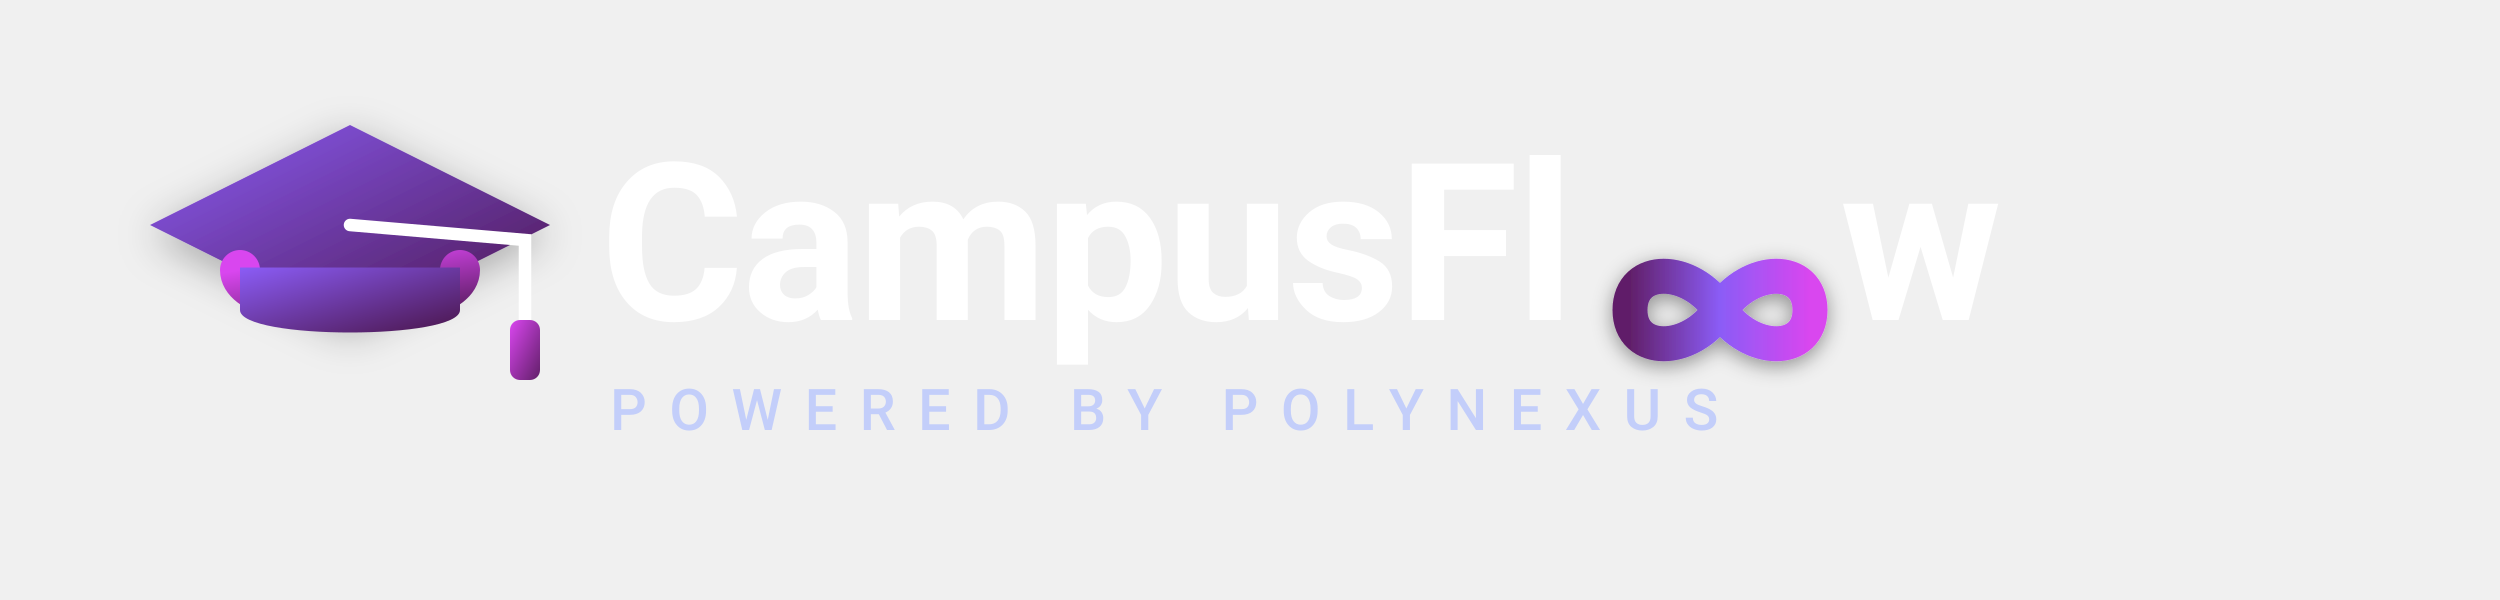
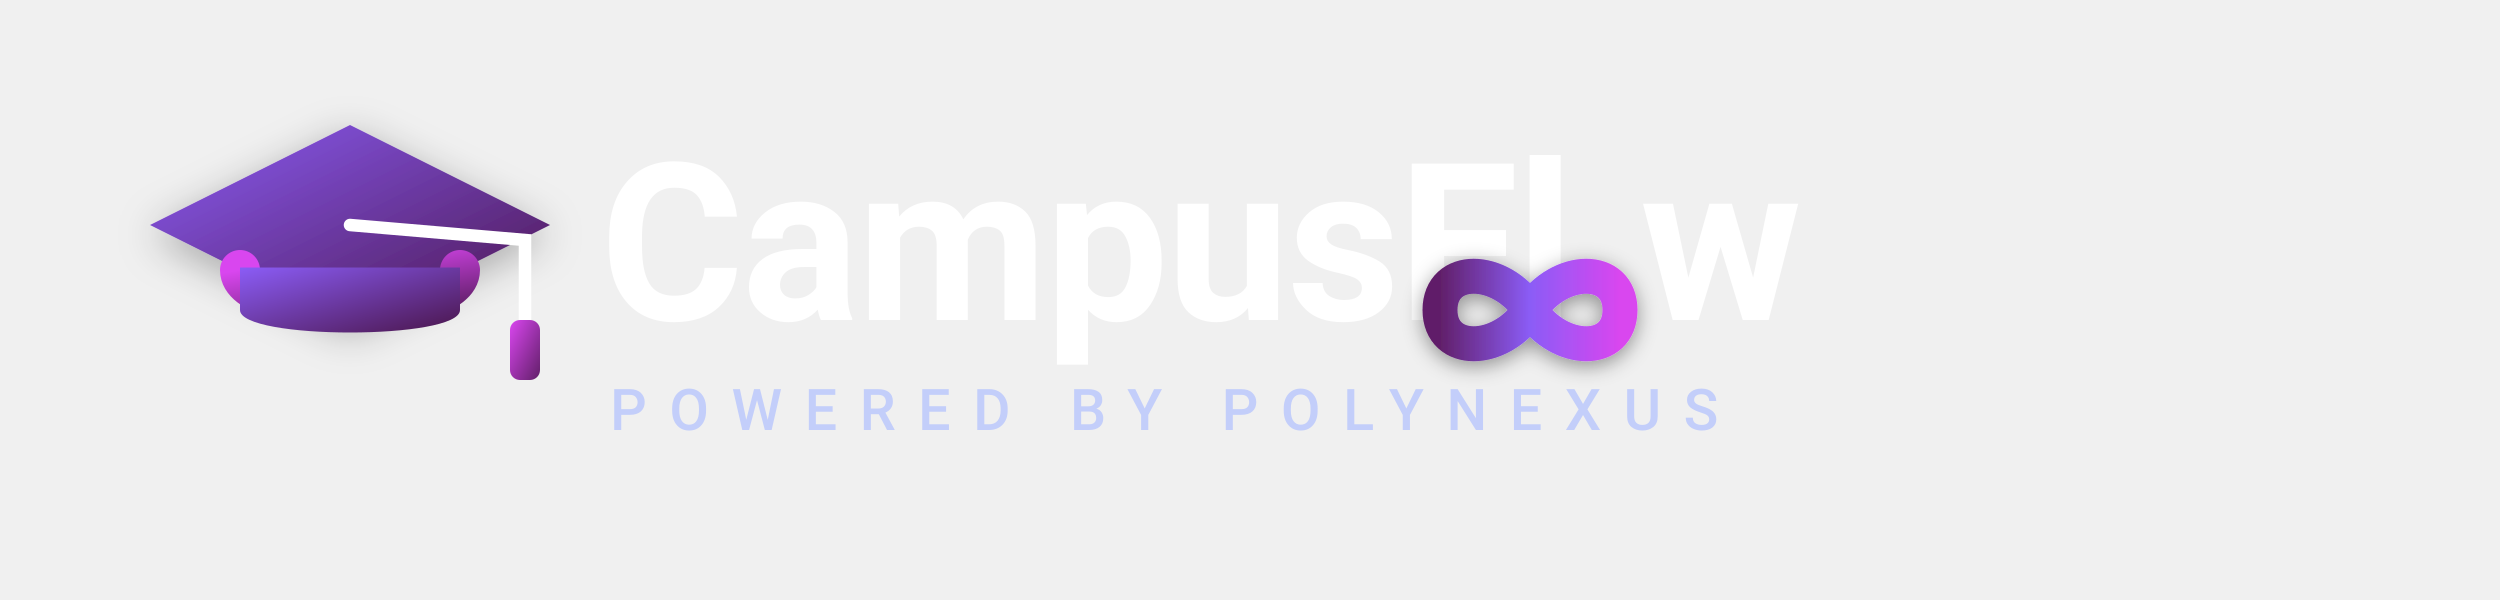
<svg xmlns="http://www.w3.org/2000/svg" viewBox="0 0 500 120" width="100%" height="100%">
  <defs>
    <linearGradient id="purple-grad" x1="0%" y1="0%" x2="100%" y2="100%">
      <stop offset="0%" stop-color="#8b5cf6" />
      <stop offset="100%" stop-color="#4a154b" />
    </linearGradient>
    <linearGradient id="accent-grad" x1="0%" y1="0%" x2="100%" y2="100%">
      <stop offset="0%" stop-color="#d946ef" />
      <stop offset="100%" stop-color="#611f69" />
    </linearGradient>
    <linearGradient id="infinity-grad" x1="0%" y1="0%" x2="100%" y2="0%">
      <stop offset="0%" stop-color="#611f69" />
      <stop offset="50%" stop-color="#8b5cf6" />
      <stop offset="100%" stop-color="#d946ef" />
    </linearGradient>
  </defs>
  <g transform="translate(10, 0)">
    <polygon points="60,25 100,45 60,65 20,45" fill="url(#purple-grad)" filter="drop-shadow(0px 2px 4px rgba(0, 0, 0, 0.3))" />
    <path d="M38,54 C38,64 82,64 82,54" fill="none" stroke="url(#accent-grad)" stroke-width="8" stroke-linecap="round" />
    <path d="M38,53.5 L38,62 C38,68 82,68 82,62 L82,53.5" fill="url(#purple-grad)" />
    <path d="M60,45 L95,48 L95,64" fill="none" stroke="#FFFFFF" stroke-width="2.5" stroke-linecap="round" />
    <rect x="92" y="64" width="6" height="12" rx="2" fill="url(#accent-grad)" />
  </g>
  <text x="120" y="64" font-family="Poppins, 'Segoe UI', Roboto, sans-serif" font-size="44" font-weight="600" fill="#FFFFFF" letter-spacing="-0.5">CampusFl</text>
-   <path d="M 326 62 C 326 53, 338 53, 344 62 C 350 71, 362 71, 362 62 C 362 53, 350 53, 344 62 C 338 71, 326 71, 326 62 Z" fill="none" stroke="url(#infinity-grad)" stroke-width="7" stroke-linecap="round" stroke-linejoin="round" filter="drop-shadow(0px 1px 2px rgba(0, 0, 0, 0.4))" />
-   <text x="368" y="64" font-family="Poppins, 'Segoe UI', Roboto, sans-serif" font-size="44" font-weight="600" fill="#FFFFFF" letter-spacing="-0.5">w</text>
+   <path d="M 288 62 C 288 53, 300 53, 306 62 C 312 71, 324 71, 324 62 C 324 53, 312 53, 306 62 C 300 71, 288 71, 288 62 Z" fill="none" stroke="url(#infinity-grad)" stroke-width="7" stroke-linecap="round" stroke-linejoin="round" filter="drop-shadow(0px 1px 2px rgba(0, 0, 0, 0.4))" />
+   <text x="328" y="64" font-family="Poppins, 'Segoe UI', Roboto, sans-serif" font-size="44" font-weight="600" fill="#FFFFFF" letter-spacing="-0.5">w</text>
  <text x="122" y="86" font-family="Poppins, 'Segoe UI', Roboto, sans-serif" font-size="11.5" font-weight="500" fill="#c3cefa" letter-spacing="4.5">POWERED BY POLYNEXUS</text>
</svg>
